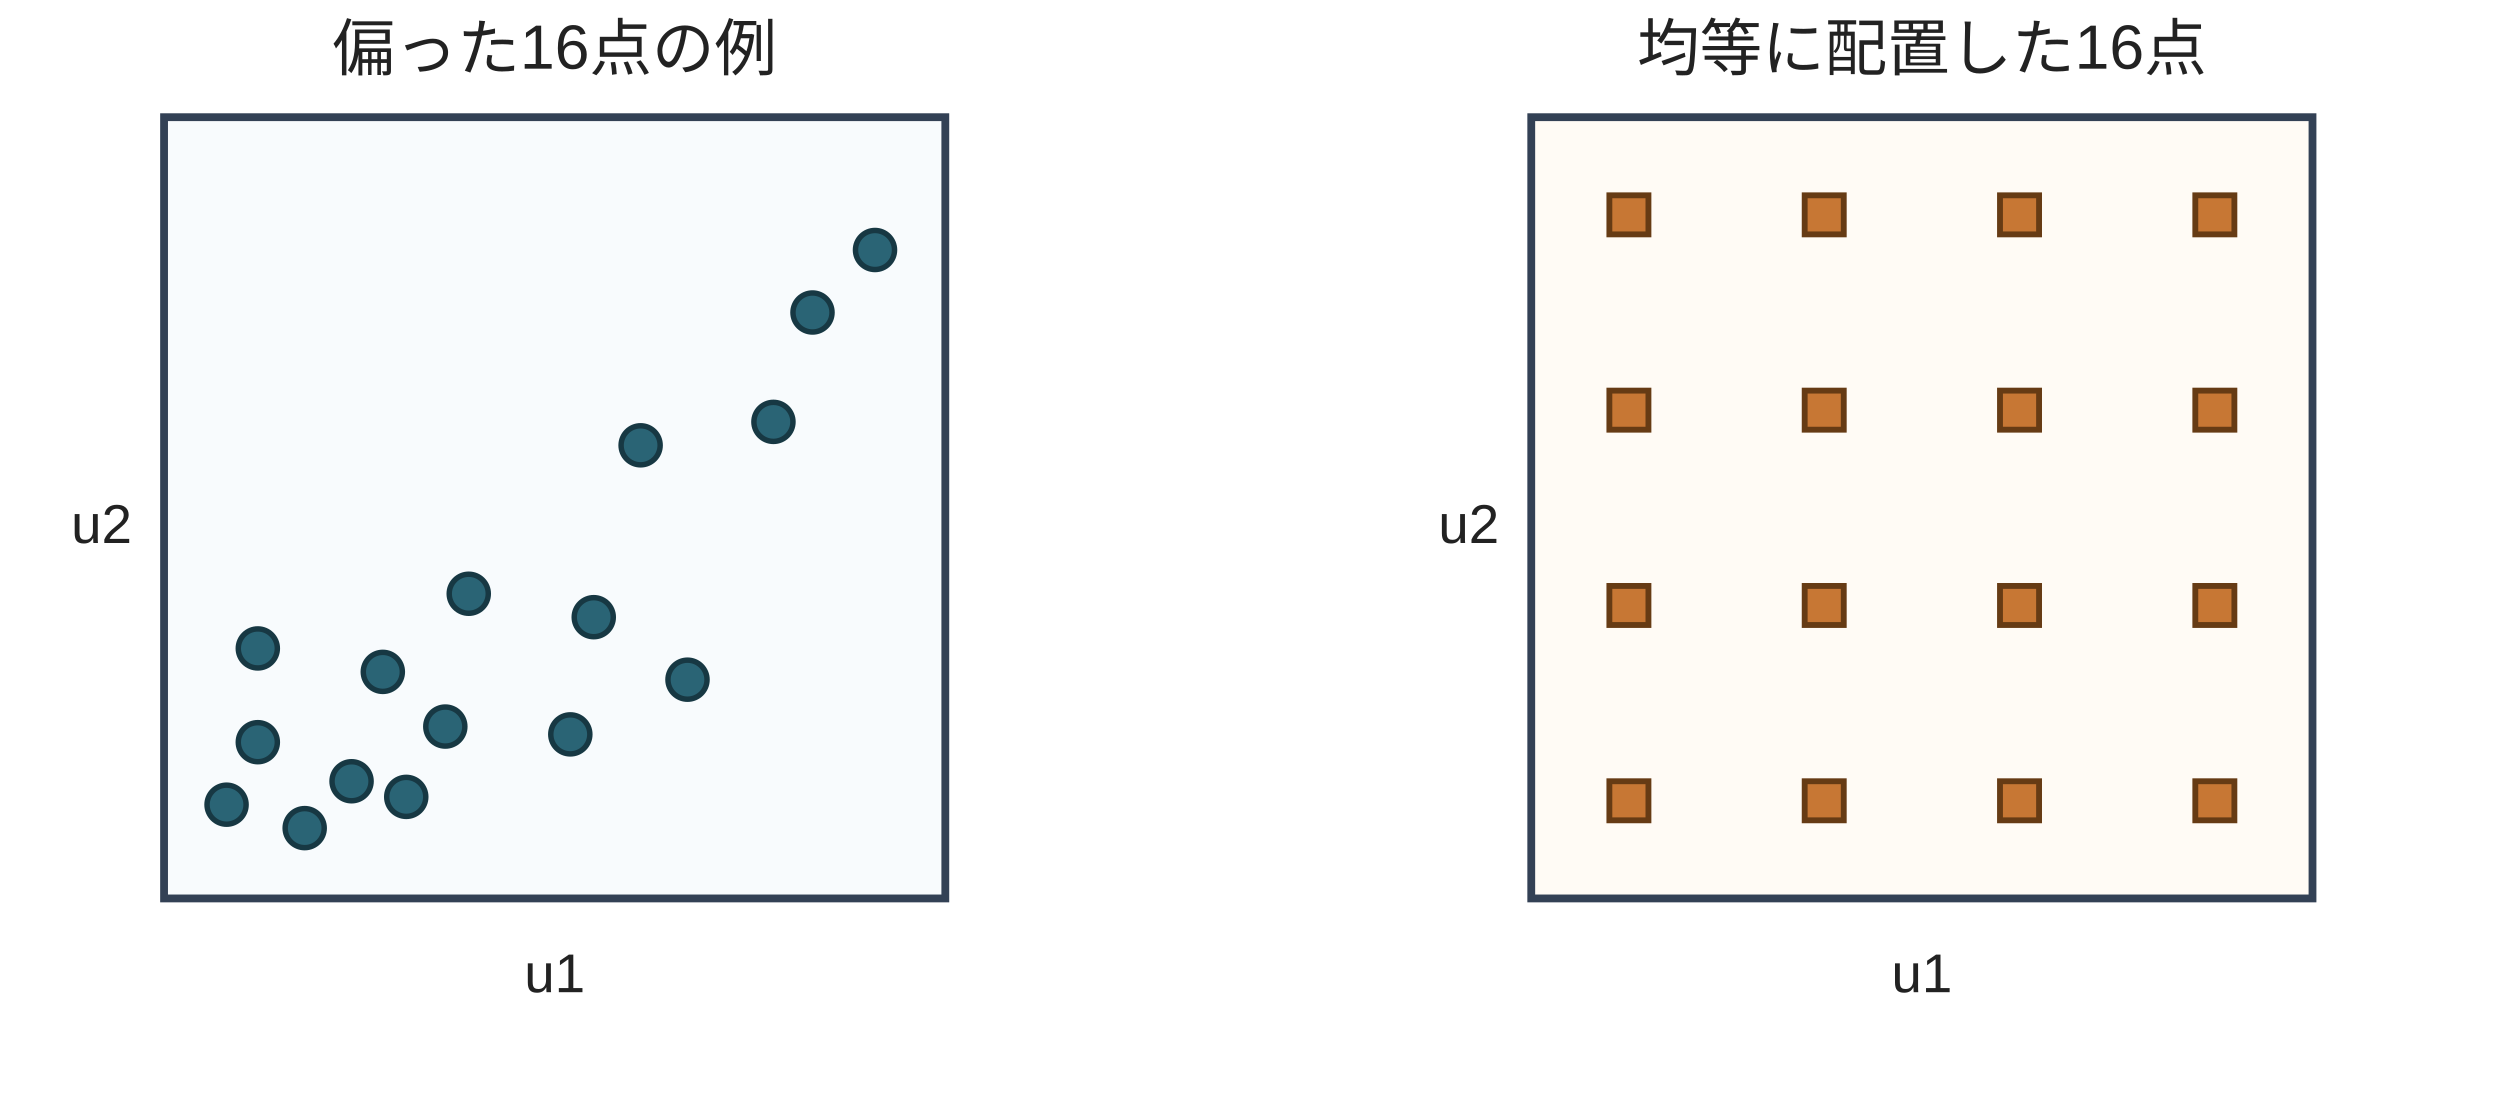
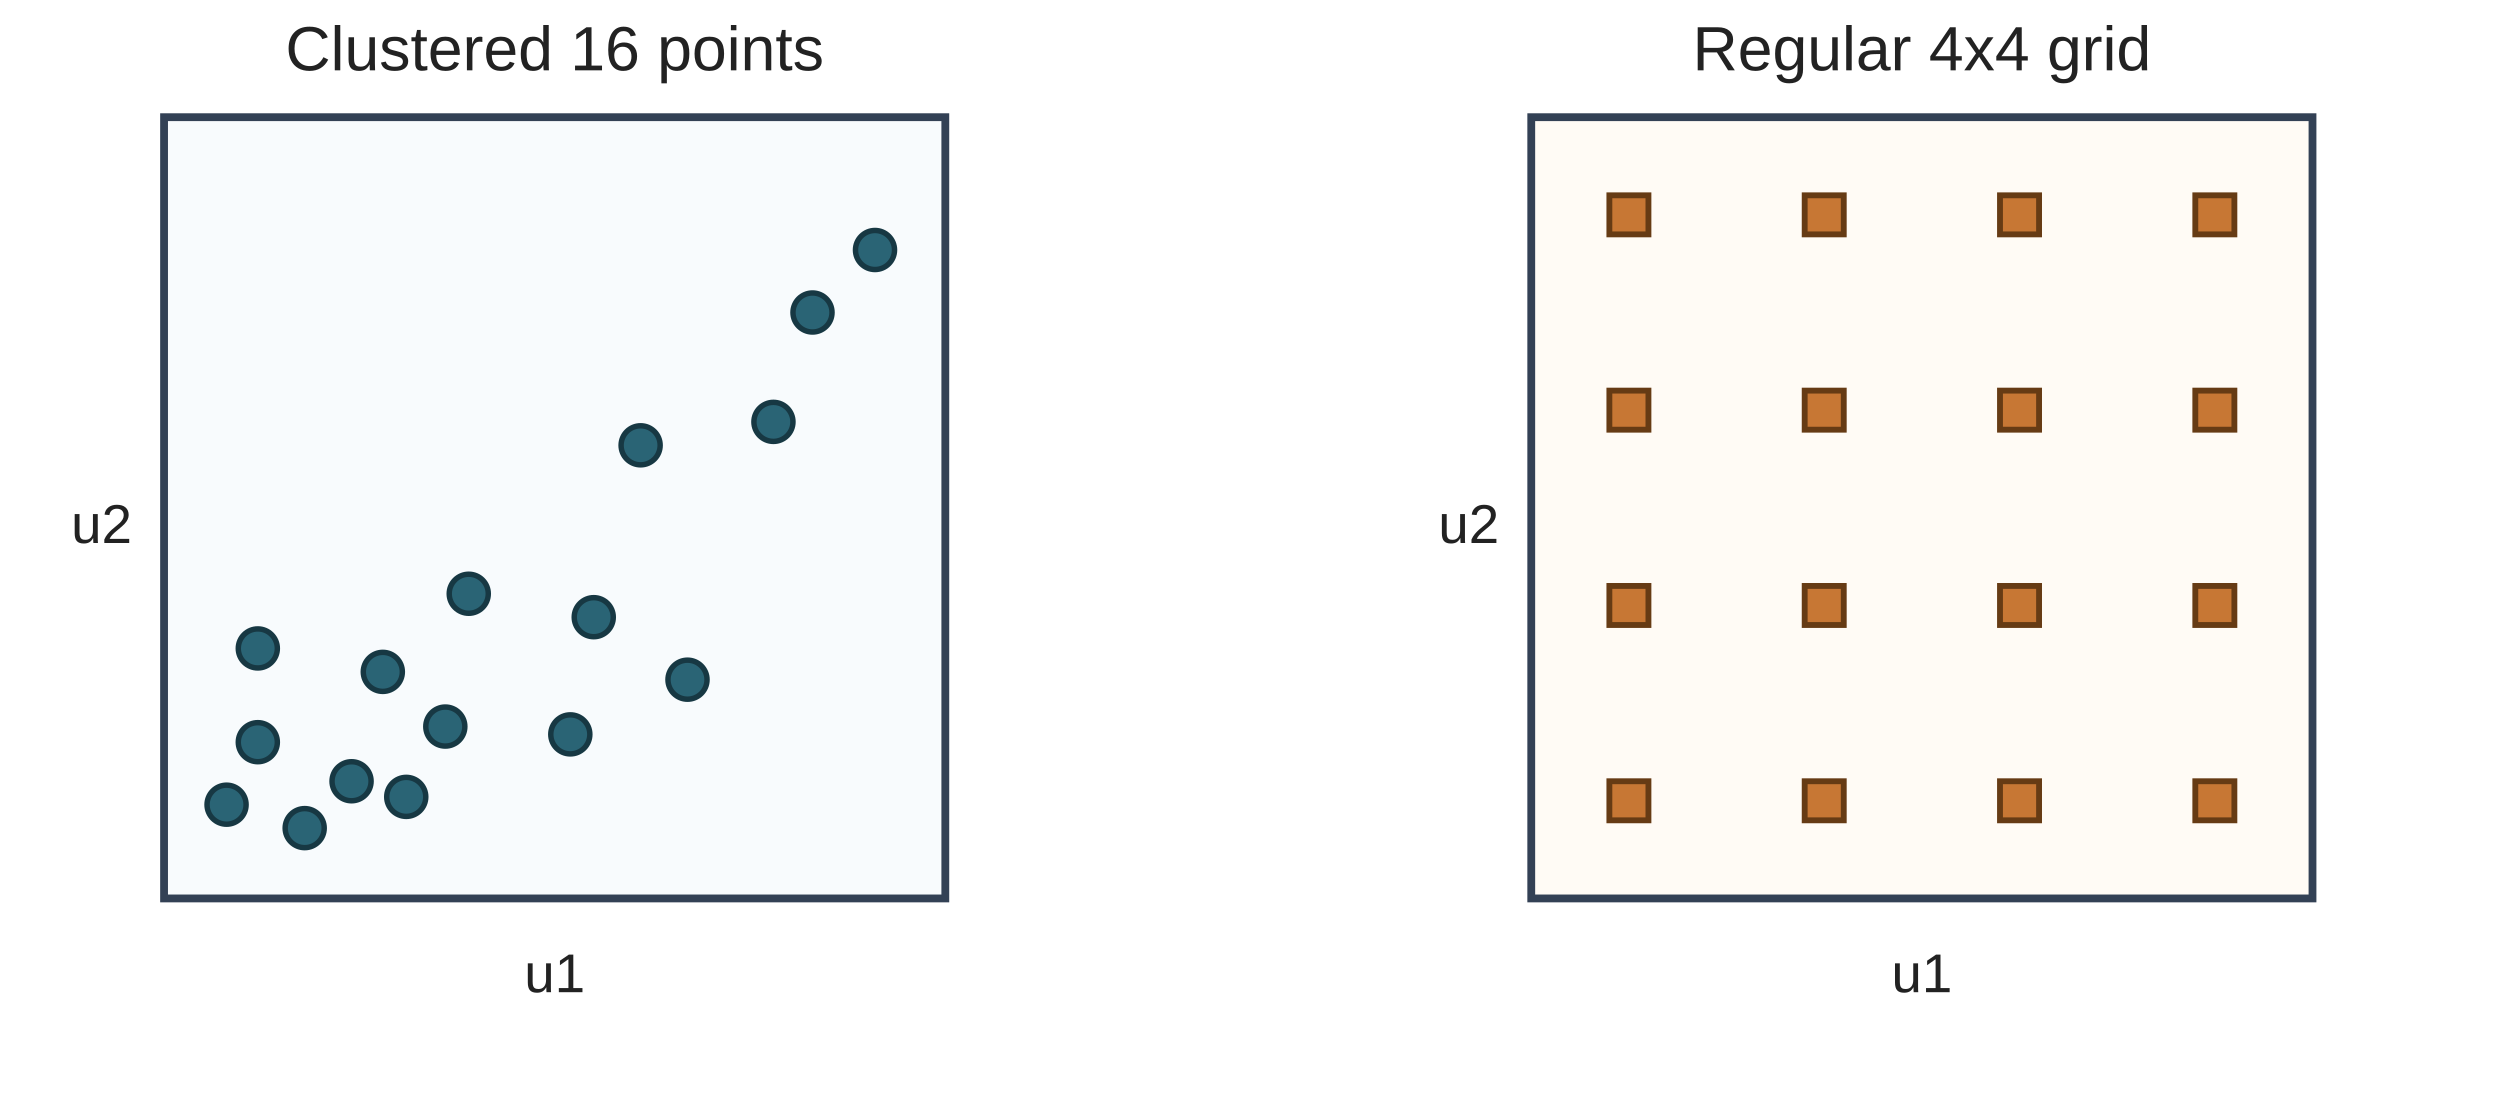
<svg xmlns="http://www.w3.org/2000/svg" width="640" height="282" viewBox="0 0 640 282" role="img" aria-labelledby="qmc-title qmc-desc" data-layout-lint="strict">
  <rect x="42" y="30" width="200" height="200" fill="#f8fbfd" stroke="#334155" stroke-width="2" />
  <rect x="392" y="30" width="200" height="200" fill="#fffbf5" stroke="#334155" stroke-width="2" />
  <circle cx="58.00" cy="206.00" r="5" fill="#2a6475" stroke="#173843" stroke-width="1.4" />
  <circle cx="66.00" cy="190.00" r="5" fill="#2a6475" stroke="#173843" stroke-width="1.4" />
  <circle cx="78.00" cy="212.00" r="5" fill="#2a6475" stroke="#173843" stroke-width="1.4" />
  <circle cx="90.00" cy="200.00" r="5" fill="#2a6475" stroke="#173843" stroke-width="1.4" />
  <circle cx="104.00" cy="204.00" r="5" fill="#2a6475" stroke="#173843" stroke-width="1.4" />
  <circle cx="66.00" cy="166.00" r="5" fill="#2a6475" stroke="#173843" stroke-width="1.4" />
  <circle cx="98.00" cy="172.00" r="5" fill="#2a6475" stroke="#173843" stroke-width="1.4" />
  <circle cx="114.00" cy="186.00" r="5" fill="#2a6475" stroke="#173843" stroke-width="1.4" />
  <circle cx="120.00" cy="152.00" r="5" fill="#2a6475" stroke="#173843" stroke-width="1.4" />
  <circle cx="146.00" cy="188.00" r="5" fill="#2a6475" stroke="#173843" stroke-width="1.4" />
  <circle cx="152.00" cy="158.00" r="5" fill="#2a6475" stroke="#173843" stroke-width="1.4" />
  <circle cx="176.00" cy="174.00" r="5" fill="#2a6475" stroke="#173843" stroke-width="1.4" />
  <circle cx="164.00" cy="114.00" r="5" fill="#2a6475" stroke="#173843" stroke-width="1.4" />
  <circle cx="198.00" cy="108.00" r="5" fill="#2a6475" stroke="#173843" stroke-width="1.4" />
  <circle cx="208.00" cy="80.00" r="5" fill="#2a6475" stroke="#173843" stroke-width="1.4" />
  <circle cx="224.00" cy="64.00" r="5" fill="#2a6475" stroke="#173843" stroke-width="1.4" />
  <rect x="412.00" y="200.00" width="10" height="10" fill="#c77734" stroke="#663b14" stroke-width="1.5" />
  <rect x="412.00" y="150.00" width="10" height="10" fill="#c77734" stroke="#663b14" stroke-width="1.5" />
  <rect x="412.00" y="100.00" width="10" height="10" fill="#c77734" stroke="#663b14" stroke-width="1.5" />
  <rect x="412.00" y="50.00" width="10" height="10" fill="#c77734" stroke="#663b14" stroke-width="1.5" />
  <rect x="462.00" y="200.00" width="10" height="10" fill="#c77734" stroke="#663b14" stroke-width="1.5" />
  <rect x="462.00" y="150.00" width="10" height="10" fill="#c77734" stroke="#663b14" stroke-width="1.5" />
  <rect x="462.00" y="100.00" width="10" height="10" fill="#c77734" stroke="#663b14" stroke-width="1.5" />
  <rect x="462.00" y="50.00" width="10" height="10" fill="#c77734" stroke="#663b14" stroke-width="1.5" />
  <rect x="512.00" y="200.00" width="10" height="10" fill="#c77734" stroke="#663b14" stroke-width="1.5" />
  <rect x="512.00" y="150.00" width="10" height="10" fill="#c77734" stroke="#663b14" stroke-width="1.5" />
  <rect x="512.00" y="100.00" width="10" height="10" fill="#c77734" stroke="#663b14" stroke-width="1.5" />
  <rect x="512.00" y="50.00" width="10" height="10" fill="#c77734" stroke="#663b14" stroke-width="1.5" />
  <rect x="562.00" y="200.00" width="10" height="10" fill="#c77734" stroke="#663b14" stroke-width="1.5" />
  <rect x="562.00" y="150.00" width="10" height="10" fill="#c77734" stroke="#663b14" stroke-width="1.5" />
  <rect x="562.00" y="100.00" width="10" height="10" fill="#c77734" stroke="#663b14" stroke-width="1.5" />
  <rect x="562.00" y="50.00" width="10" height="10" fill="#c77734" stroke="#663b14" stroke-width="1.5" />
-   <text x="142" y="18" text-anchor="middle" font-size="16" fill="#222" font-family="Arial, sans-serif">偏った16点の例</text>
-   <text x="492" y="18" text-anchor="middle" font-size="16" fill="#222" font-family="Arial, sans-serif">均等に配置した16点</text>
+   <text x="142" y="18" text-anchor="middle" font-size="16" fill="#222" font-family="Arial, sans-serif">Clustered 16 points</text>
+   <text x="492" y="18" text-anchor="middle" font-size="16" fill="#222" font-family="Arial, sans-serif">Regular 4x4 grid</text>
  <text x="142" y="254" text-anchor="middle" font-size="14" fill="#222" font-family="Arial, sans-serif">u1</text>
  <text x="492" y="254" text-anchor="middle" font-size="14" fill="#222" font-family="Arial, sans-serif">u1</text>
  <text x="26" y="139" text-anchor="middle" font-size="14" fill="#222" font-family="Arial, sans-serif">u2</text>
  <text x="376" y="139" text-anchor="middle" font-size="14" fill="#222" font-family="Arial, sans-serif">u2</text>
</svg>
